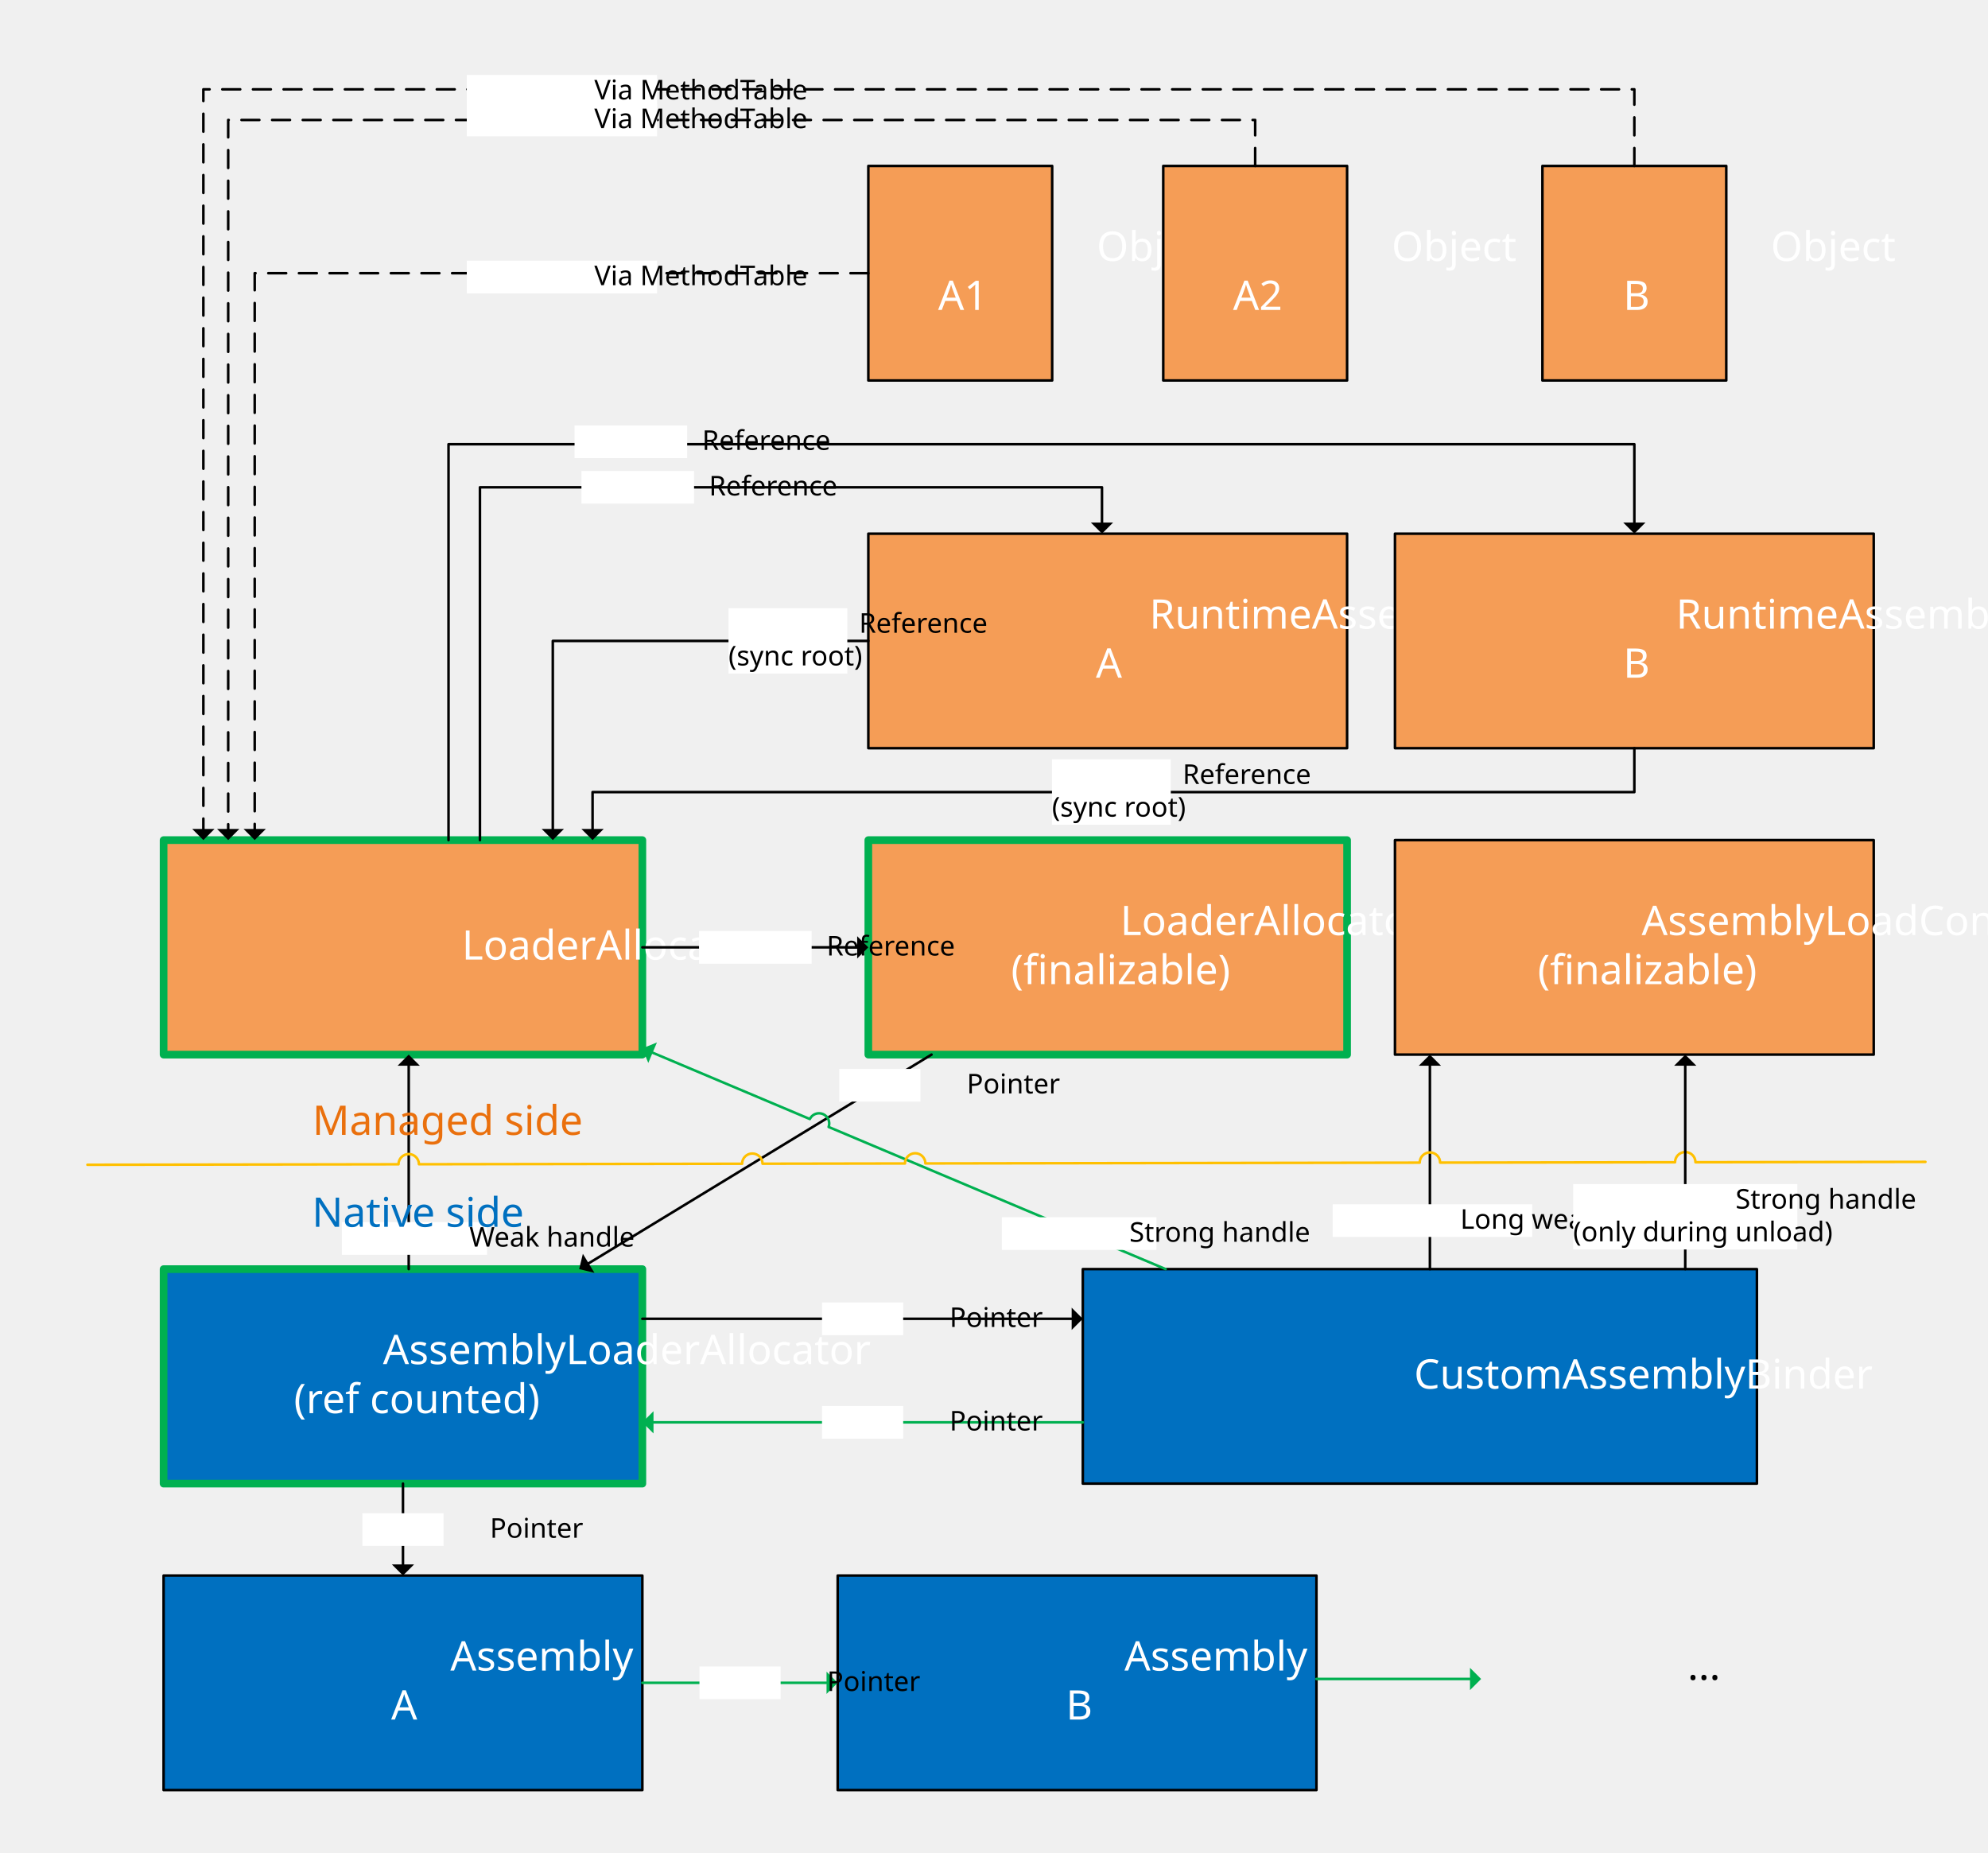
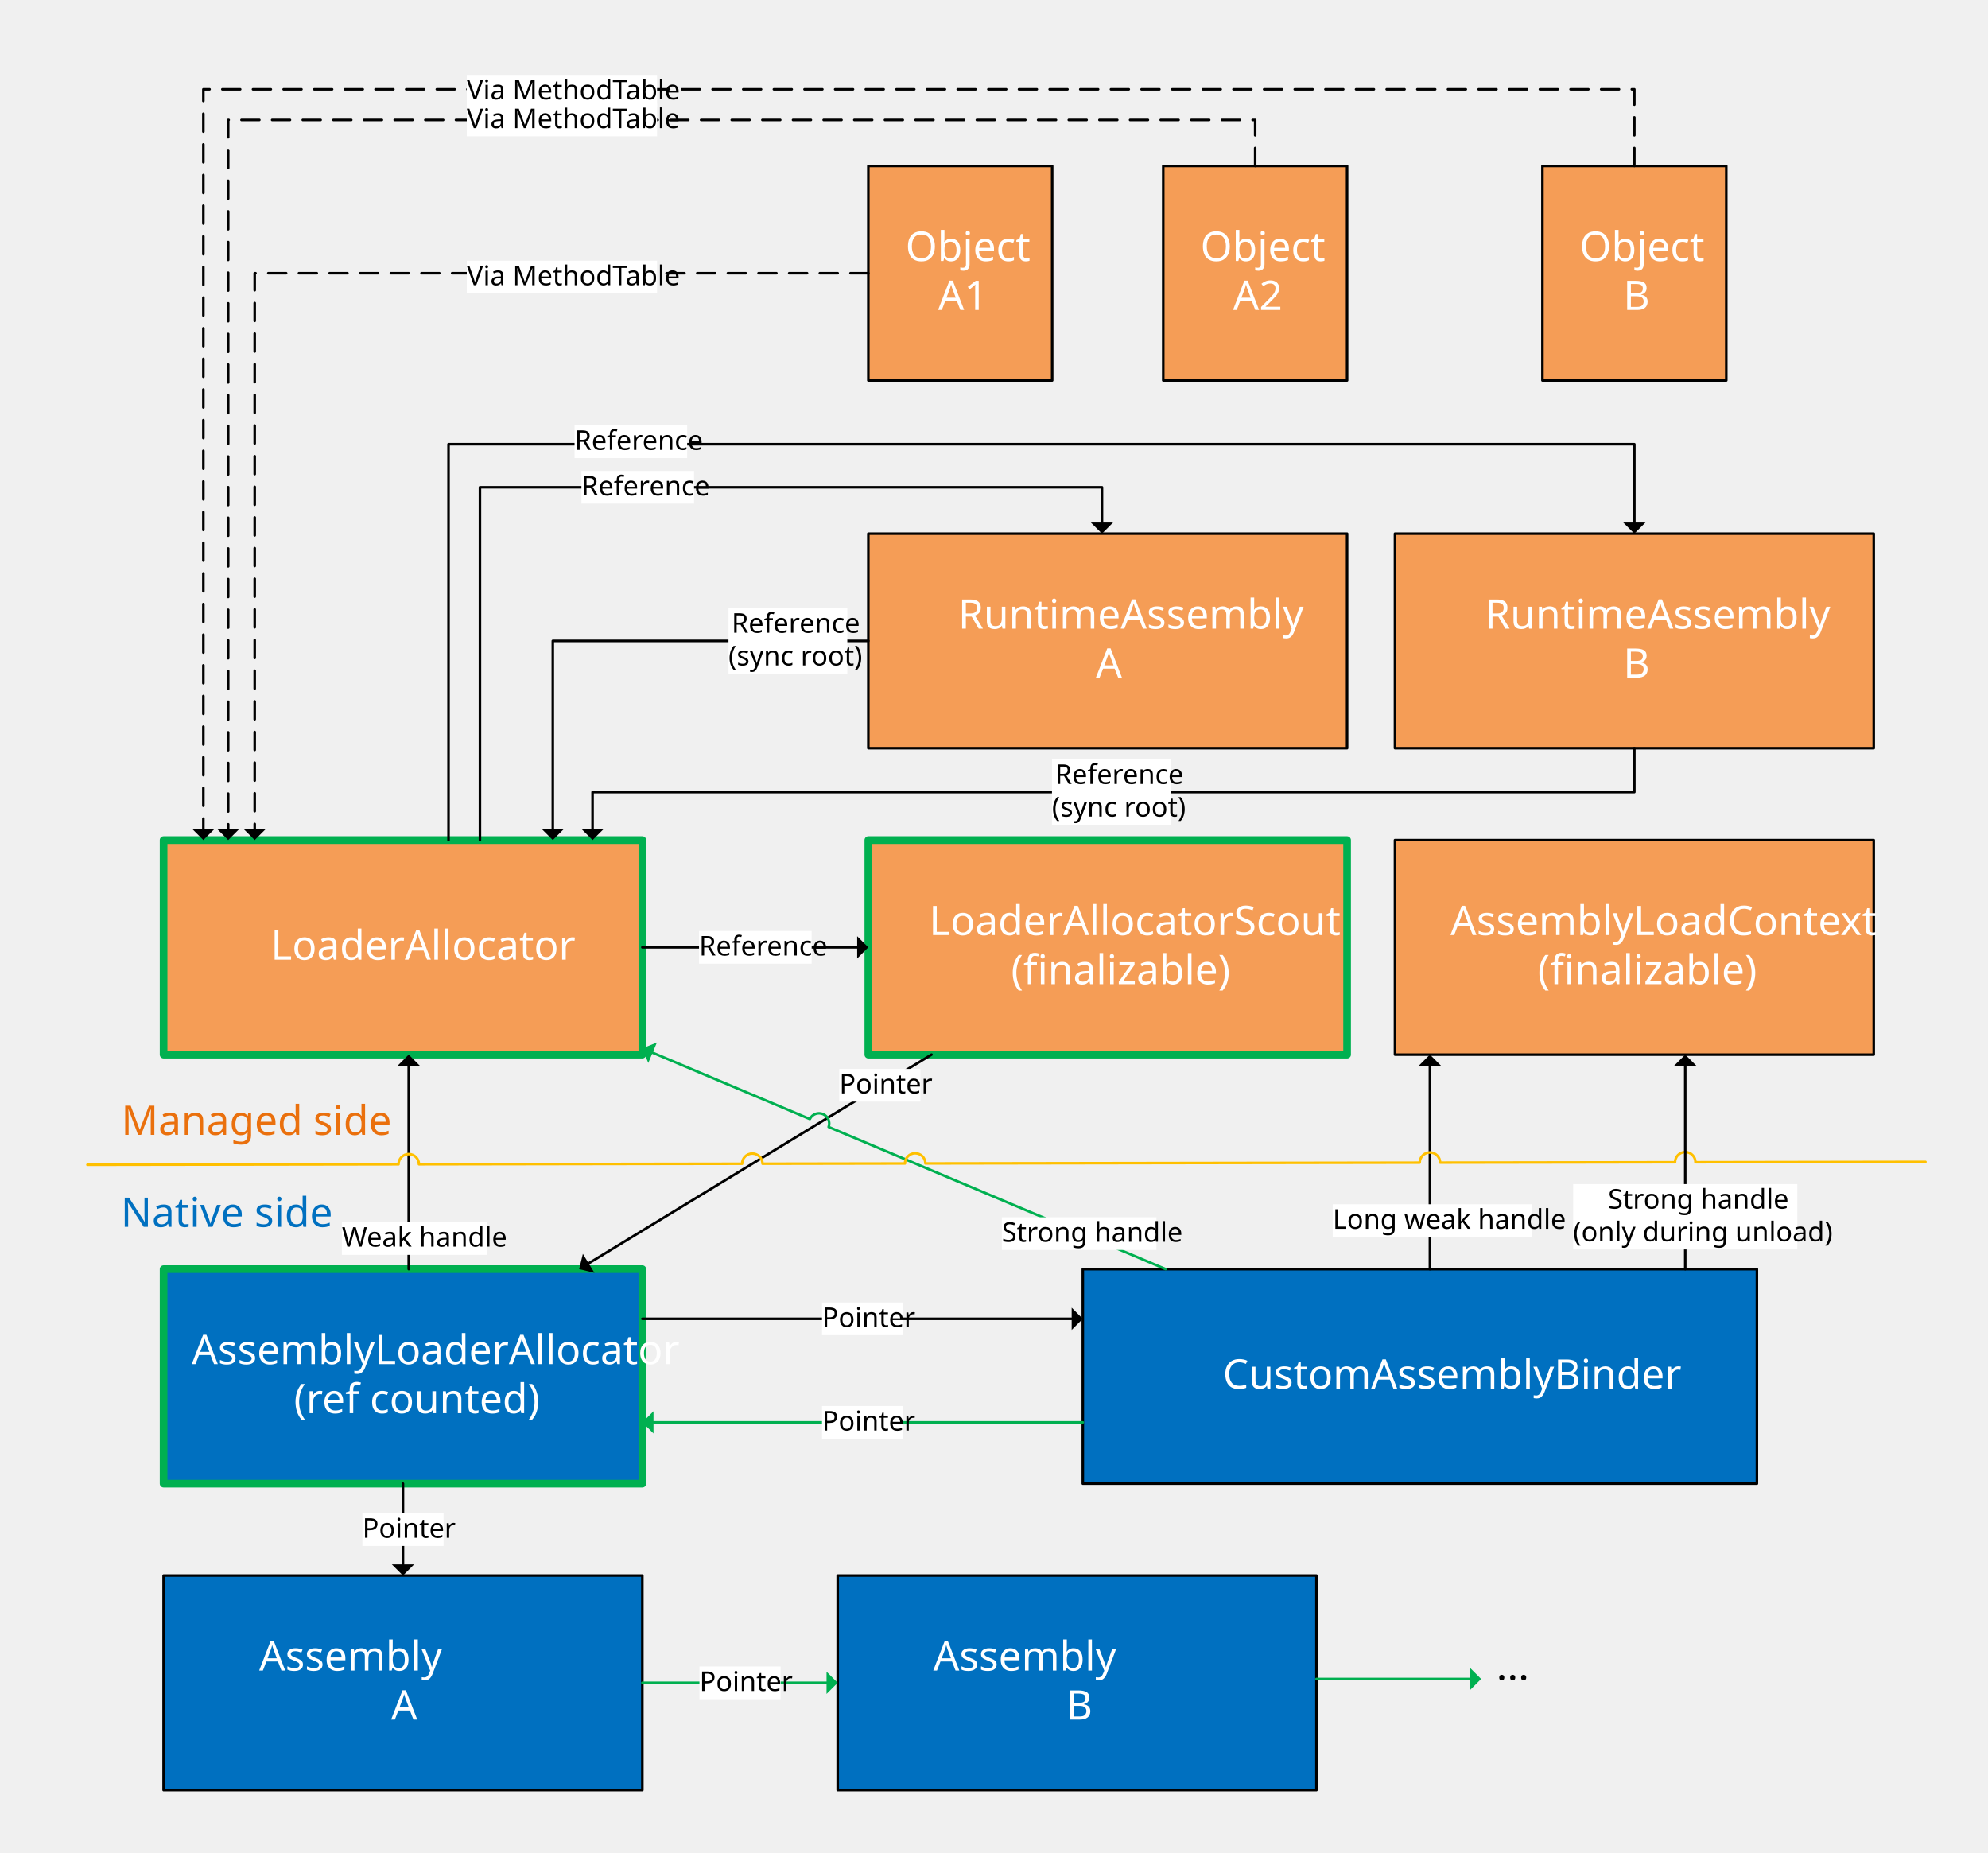
- <svg xmlns="http://www.w3.org/2000/svg" xmlns:ns1="http://schemas.microsoft.com/visio/2003/SVGExtensions/" xmlns:xlink="http://www.w3.org/1999/xlink" width="8.11in" height="7.557in" viewBox="0 0 583.926 544.114" xml:space="preserve" color-interpolation-filters="sRGB" class="st19">
-   <ns1:documentProperties ns1:langID="1033" ns1:viewMarkup="false">
-     <ns1:userDefs>
-       <ns1:ud ns1:nameU="msvNoAutoConnect" ns1:val="VT0(1):26" />
-     </ns1:userDefs>
-   </ns1:documentProperties>
-   <style type="text/css">
- 	
- 		.st1 {fill:#f59d56;stroke:#000000;stroke-linecap:round;stroke-linejoin:round;stroke-width:0.75}
- 		.st2 {fill:#ffffff;font-family:Calibri;font-size:1em}
- 		.st3 {font-size:1em}
- 		.st4 {fill:#f59d56;stroke:#00b050;stroke-linecap:round;stroke-linejoin:round;stroke-width:2.25}
- 		.st5 {fill:#0070c0;stroke:#00b050;stroke-linecap:round;stroke-linejoin:round;stroke-width:2.25}
- 		.st6 {fill:#0070c0;stroke:#000000;stroke-linecap:round;stroke-linejoin:round;stroke-width:0.75}
- 		.st7 {marker-end:url(#mrkr2-52);stroke:#000000;stroke-dasharray:5.25,3.75;stroke-linecap:round;stroke-linejoin:round;stroke-width:0.75}
- 		.st8 {fill:#000000;fill-opacity:1;stroke:#000000;stroke-opacity:1;stroke-width:0.229}
- 		.st9 {fill:#ffffff;stroke:none;stroke-linecap:butt;stroke-width:7.2}
- 		.st10 {fill:#000000;font-family:Calibri;font-size:0.667em}
- 		.st11 {marker-end:url(#mrkr2-52);stroke:#000000;stroke-linecap:round;stroke-linejoin:round;stroke-width:0.75}
- 		.st12 {marker-end:url(#mrkr2-125);stroke:#00b050;stroke-linecap:round;stroke-linejoin:round;stroke-width:0.75}
- 		.st13 {fill:#00b050;fill-opacity:1;stroke:#00b050;stroke-opacity:1;stroke-width:0.229}
- 		.st14 {fill:none;stroke:none;stroke-linecap:round;stroke-linejoin:round;stroke-width:0.75}
- 		.st15 {fill:#000000;font-family:Calibri;font-size:1em}
- 		.st16 {stroke:#ffc000;stroke-linecap:round;stroke-linejoin:round;stroke-width:0.75}
- 		.st17 {fill:#ea700d;font-family:Calibri;font-size:1em}
- 		.st18 {fill:#0070c0;font-family:Calibri;font-size:1em}
- 		.st19 {fill:none;fill-rule:evenodd;font-size:12px;overflow:visible;stroke-linecap:square;stroke-miterlimit:3}
- 	
- 	</style>
+ <svg xmlns="http://www.w3.org/2000/svg" xmlns:xlink="http://www.w3.org/1999/xlink" width="778.568" height="725.485" class="st19" color-interpolation-filters="sRGB" viewBox="0 0 583.926 544.114" xml:space="preserve">
+   <style type="text/css">.st1{fill:#f59d56;stroke:#000;stroke-linecap:round;stroke-linejoin:round;stroke-width:.75}.st2{fill:#fff;font-family:Calibri;font-size:1em}.st3{font-size:1em}.st4,.st5,.st6{stroke-linecap:round;stroke-linejoin:round}.st4{fill:#f59d56;stroke:#00b050;stroke-width:2.25}.st5,.st6{fill:#0070c0}.st5{stroke:#00b050;stroke-width:2.25}.st6{stroke-width:.75}.st6,.st7,.st8{stroke:#000}.st7{marker-end:url(#mrkr2-52);stroke-dasharray:5.25,3.75;stroke-linecap:round;stroke-linejoin:round;stroke-width:.75}.st8{fill:#000;fill-opacity:1;stroke-opacity:1;stroke-width:.229}.st9{fill:#fff;stroke:none;stroke-linecap:butt;stroke-width:7.2}.st10{fill:#000;font-family:Calibri;font-size:.667em}.st11{marker-end:url(#mrkr2-52);stroke:#000;stroke-linecap:round;stroke-linejoin:round;stroke-width:.75}.st12,.st13{stroke:#00b050}.st12{marker-end:url(#mrkr2-125);stroke-linecap:round;stroke-linejoin:round;stroke-width:.75}.st13{fill:#00b050;fill-opacity:1;stroke-opacity:1;stroke-width:.229}.st14{fill:none;stroke:none;stroke-linecap:round;stroke-linejoin:round;stroke-width:.75}.st15{fill:#000;font-family:Calibri;font-size:1em}.st16{stroke:#ffc000;stroke-linecap:round;stroke-linejoin:round;stroke-width:.75}.st17,.st18{fill:#ea700d;font-family:Calibri;font-size:1em}.st18{fill:#0070c0}.st19{fill:none;fill-rule:evenodd;font-size:12px;overflow:visible;stroke-linecap:square;stroke-miterlimit:3}</style>
  <defs id="Markers">
    <g id="lend2">
-       <path d="M 1 1 L 0 0 L 1 -1 L 1 1 " style="stroke:none" />
+       <path d="M 1 1 L 0 0 L 1 -1 L 1 1" style="stroke:none" />
    </g>
-     <marker id="mrkr2-52" class="st8" ns1:arrowType="2" ns1:arrowSize="2" ns1:setback="4.36" refX="-4.36" orient="auto" markerUnits="strokeWidth" overflow="visible">
-       <use xlink:href="#lend2" transform="scale(-4.36,-4.36) " />
+     <marker id="mrkr2-52" class="st8" markerUnits="strokeWidth" orient="auto" overflow="visible" refX="-4.36">
+       <use transform="scale(-4.36,-4.36)" xlink:href="#lend2" />
    </marker>
-     <marker id="mrkr2-125" class="st13" ns1:arrowType="2" ns1:arrowSize="2" ns1:setback="4.36" refX="-4.36" orient="auto" markerUnits="strokeWidth" overflow="visible">
-       <use xlink:href="#lend2" transform="scale(-4.36,-4.36) " />
+     <marker id="mrkr2-125" class="st13" markerUnits="strokeWidth" orient="auto" overflow="visible" refX="-4.36">
+       <use transform="scale(-4.36,-4.36)" xlink:href="#lend2" />
    </marker>
  </defs>
-   <g ns1:mID="0" ns1:index="1" ns1:groupContext="foregroundPage">
-     <ns1:pageProperties ns1:drawingScale="1" ns1:pageScale="1" ns1:drawingUnits="19" ns1:shadowOffsetX="9" ns1:shadowOffsetY="-9" />
-     <ns1:layer ns1:name="Connector" ns1:index="0" />
-     <g id="shape1-1" ns1:mID="1" ns1:groupContext="shape" transform="translate(255.051,-432.375)">
-       <ns1:textBlock ns1:margins="rect(4,4,4,4)" />
-       <ns1:textRect cx="27" cy="512.614" width="54" height="63" />
-       <rect x="0" y="481.114" width="54" height="63" class="st1" />
-       <text x="10.91" y="509.01" class="st2" ns1:langID="1033">
-         <ns1:paragraph ns1:horizAlign="1" />
-         <ns1:tabList />Object<ns1:newlineChar />
-         <tspan x="20.49" dy="1.2em" class="st3">A1</tspan>
+   <g>
+     <g id="shape1-1" transform="translate(255.051,-432.375)">
+       <rect width="54" height="63" x="0" y="481.114" class="st1" />
+       <text x="10.91" y="509.01" class="st2">Object<tspan x="20.49" class="st3" dy="1.2em">A1</tspan>
      </text>
    </g>
-     <g id="shape2-5" ns1:mID="2" ns1:groupContext="shape" transform="translate(341.676,-432.375)">
-       <ns1:textBlock ns1:margins="rect(4,4,4,4)" />
-       <ns1:textRect cx="27" cy="512.614" width="54" height="63" />
-       <rect x="0" y="481.114" width="54" height="63" class="st1" />
-       <text x="10.91" y="509.01" class="st2" ns1:langID="1033">
-         <ns1:paragraph ns1:horizAlign="1" />
-         <ns1:tabList />Object<ns1:newlineChar />
-         <tspan x="20.49" dy="1.2em" class="st3">A2</tspan>
+     <g id="shape2-5" transform="translate(341.676,-432.375)">
+       <rect width="54" height="63" x="0" y="481.114" class="st1" />
+       <text x="10.91" y="509.01" class="st2">Object<tspan x="20.49" class="st3" dy="1.2em">A2</tspan>
      </text>
    </g>
-     <g id="shape3-9" ns1:mID="3" ns1:groupContext="shape" transform="translate(453.051,-432.375)">
-       <ns1:textBlock ns1:margins="rect(4,4,4,4)" />
-       <ns1:textRect cx="27" cy="512.614" width="54" height="63" />
-       <rect x="0" y="481.114" width="54" height="63" class="st1" />
-       <text x="10.91" y="509.01" class="st2" ns1:langID="1033">
-         <ns1:paragraph ns1:horizAlign="1" />
-         <ns1:tabList />Object<ns1:newlineChar />
-         <tspan x="23.74" dy="1.2em" class="st3">B</tspan>
+     <g id="shape3-9" transform="translate(453.051,-432.375)">
+       <rect width="54" height="63" x="0" y="481.114" class="st1" />
+       <text x="10.91" y="509.01" class="st2">Object<tspan x="23.74" class="st3" dy="1.2em">B</tspan>
      </text>
    </g>
-     <g id="shape4-13" ns1:mID="4" ns1:groupContext="shape" transform="translate(255.051,-324.375)">
-       <ns1:textBlock ns1:margins="rect(4,4,4,4)" />
-       <ns1:textRect cx="70.312" cy="512.614" width="140.63" height="63" />
-       <rect x="0" y="481.114" width="140.625" height="63" class="st1" />
-       <text x="26.4" y="509.01" class="st2" ns1:langID="1033">
-         <ns1:paragraph ns1:horizAlign="1" />
-         <ns1:tabList />RuntimeAssembly<ns1:newlineChar />
-         <tspan x="66.84" dy="1.2em" class="st3">A</tspan>
+     <g id="shape4-13" transform="translate(255.051,-324.375)">
+       <rect width="140.625" height="63" x="0" y="481.114" class="st1" />
+       <text x="26.4" y="509.01" class="st2">RuntimeAssembly<tspan x="66.84" class="st3" dy="1.2em">A</tspan>
      </text>
    </g>
-     <g id="shape5-17" ns1:mID="5" ns1:groupContext="shape" transform="translate(409.738,-324.375)">
-       <ns1:textBlock ns1:margins="rect(4,4,4,4)" />
-       <ns1:textRect cx="70.312" cy="512.614" width="140.63" height="63" />
-       <rect x="0" y="481.114" width="140.625" height="63" class="st1" />
-       <text x="26.4" y="509.01" class="st2" ns1:langID="1033">
-         <ns1:paragraph ns1:horizAlign="1" />
-         <ns1:tabList />RuntimeAssembly<ns1:newlineChar />
-         <tspan x="67.05" dy="1.2em" class="st3">B</tspan>
+     <g id="shape5-17" transform="translate(409.738,-324.375)">
+       <rect width="140.625" height="63" x="0" y="481.114" class="st1" />
+       <text x="26.4" y="509.01" class="st2">RuntimeAssembly<tspan x="67.05" class="st3" dy="1.2em">B</tspan>
      </text>
    </g>
-     <g id="shape6-21" ns1:mID="6" ns1:groupContext="shape" transform="translate(48.0507,-234.375)">
-       <ns1:textBlock ns1:margins="rect(4,4,4,4)" />
-       <ns1:textRect cx="70.312" cy="512.614" width="140.63" height="63" />
-       <rect x="0" y="481.114" width="140.625" height="63" class="st4" />
-       <text x="31.46" y="516.21" class="st2" ns1:langID="1033">
-         <ns1:paragraph ns1:horizAlign="1" />
-         <ns1:tabList />LoaderAllocator</text>
+     <g id="shape6-21" transform="translate(48.0507,-234.375)">
+       <rect width="140.625" height="63" x="0" y="481.114" class="st4" />
+       <text x="31.46" y="516.21" class="st2">LoaderAllocator</text>
    </g>
-     <g id="shape7-24" ns1:mID="7" ns1:groupContext="shape" transform="translate(255.051,-234.375)">
-       <ns1:textBlock ns1:margins="rect(4,4,4,4)" />
-       <ns1:textRect cx="70.312" cy="512.614" width="140.63" height="63" />
-       <rect x="0" y="481.114" width="140.625" height="63" class="st4" />
-       <text x="17.84" y="509.01" class="st2" ns1:langID="1033">
-         <ns1:paragraph ns1:horizAlign="1" />
-         <ns1:tabList />LoaderAllocatorScout<ns1:newlineChar />
-         <tspan x="41.93" dy="1.2em" class="st3">(finalizable)</tspan>
+     <g id="shape7-24" transform="translate(255.051,-234.375)">
+       <rect width="140.625" height="63" x="0" y="481.114" class="st4" />
+       <text x="17.84" y="509.01" class="st2">LoaderAllocatorScout<tspan x="41.93" class="st3" dy="1.2em">(finalizable)</tspan>
      </text>
    </g>
-     <g id="shape8-28" ns1:mID="8" ns1:groupContext="shape" transform="translate(409.738,-234.375)">
-       <ns1:textBlock ns1:margins="rect(4,4,4,4)" />
-       <ns1:textRect cx="70.312" cy="512.614" width="140.63" height="63" />
-       <rect x="0" y="481.114" width="140.625" height="63" class="st1" />
-       <text x="16.29" y="509.01" class="st2" ns1:langID="1033">
-         <ns1:paragraph ns1:horizAlign="1" />
-         <ns1:tabList />AssemblyLoadContext<ns1:newlineChar />
-         <tspan x="41.93" dy="1.2em" class="st3">(finalizable)</tspan>
+     <g id="shape8-28" transform="translate(409.738,-234.375)">
+       <rect width="140.625" height="63" x="0" y="481.114" class="st1" />
+       <text x="16.29" y="509.01" class="st2">AssemblyLoadContext<tspan x="41.93" class="st3" dy="1.2em">(finalizable)</tspan>
      </text>
    </g>
-     <g id="shape9-32" ns1:mID="9" ns1:groupContext="shape" transform="translate(48.0507,-108.375)">
-       <ns1:textBlock ns1:margins="rect(4,4,4,4)" />
-       <ns1:textRect cx="70.312" cy="512.614" width="140.63" height="63" />
-       <rect x="0" y="481.114" width="140.625" height="63" class="st5" />
-       <text x="8.27" y="509.01" class="st2" ns1:langID="1033">
-         <ns1:paragraph ns1:horizAlign="1" />
-         <ns1:tabList />AssemblyLoaderAllocator<ns1:newlineChar />
-         <tspan x="38.26" dy="1.2em" class="st3">(ref counted)</tspan>
+     <g id="shape9-32" transform="translate(48.0507,-108.375)">
+       <rect width="140.625" height="63" x="0" y="481.114" class="st5" />
+       <text x="8.27" y="509.01" class="st2">AssemblyLoaderAllocator<tspan x="38.26" class="st3" dy="1.2em">(ref counted)</tspan>
      </text>
    </g>
-     <g id="shape10-36" ns1:mID="10" ns1:groupContext="shape" transform="translate(318.051,-108.375)">
-       <ns1:textBlock ns1:margins="rect(4,4,4,4)" />
-       <ns1:textRect cx="99" cy="512.614" width="198" height="63" />
-       <rect x="0" y="481.114" width="198" height="63" class="st6" />
-       <text x="41.12" y="516.21" class="st2" ns1:langID="1033">
-         <ns1:paragraph ns1:horizAlign="1" />
-         <ns1:tabList />CustomAssemblyBinder</text>
+     <g id="shape10-36" transform="translate(318.051,-108.375)">
+       <rect width="198" height="63" x="0" y="481.114" class="st6" />
+       <text x="41.12" y="516.21" class="st2">CustomAssemblyBinder</text>
    </g>
-     <g id="shape11-39" ns1:mID="11" ns1:groupContext="shape" transform="translate(48.0507,-18.375)">
-       <ns1:textBlock ns1:margins="rect(4,4,4,4)" />
-       <ns1:textRect cx="70.312" cy="512.614" width="140.63" height="63" />
-       <rect x="0" y="481.114" width="140.625" height="63" class="st6" />
-       <text x="28.07" y="509.01" class="st2" ns1:langID="1033">
-         <ns1:paragraph ns1:horizAlign="1" />
-         <ns1:tabList />Assembly<ns1:newlineChar />
-         <tspan x="66.84" dy="1.2em" class="st3">A</tspan>
+     <g id="shape11-39" transform="translate(48.0507,-18.375)">
+       <rect width="140.625" height="63" x="0" y="481.114" class="st6" />
+       <text x="28.07" y="509.01" class="st2">Assembly<tspan x="66.84" class="st3" dy="1.2em">A</tspan>
      </text>
    </g>
-     <g id="shape12-43" ns1:mID="12" ns1:groupContext="shape" transform="translate(246.051,-18.375)">
-       <ns1:textBlock ns1:margins="rect(4,4,4,4)" />
-       <ns1:textRect cx="70.312" cy="512.614" width="140.63" height="63" />
-       <rect x="0" y="481.114" width="140.625" height="63" class="st6" />
-       <text x="28.07" y="509.01" class="st2" ns1:langID="1033">
-         <ns1:paragraph ns1:horizAlign="1" />
-         <ns1:tabList />Assembly<ns1:newlineChar />
-         <tspan x="67.05" dy="1.2em" class="st3">B</tspan>
+     <g id="shape12-43" transform="translate(246.051,-18.375)">
+       <rect width="140.625" height="63" x="0" y="481.114" class="st6" />
+       <text x="28.07" y="509.01" class="st2">Assembly<tspan x="67.05" class="st3" dy="1.2em">B</tspan>
      </text>
    </g>
-     <g id="shape14-47" ns1:mID="14" ns1:groupContext="shape" ns1:layerMember="0" transform="translate(255.051,-463.875)">
-       <ns1:textBlock ns1:margins="rect(4,4,4,4)" />
-       <ns1:textRect cx="-90" cy="545.239" width="65.71" height="17.604" />
+     <g id="shape14-47" transform="translate(255.051,-463.875)">
      <path d="M0 544.11 L-180.24 544.11 L-180.24 707.34" class="st7" />
-       <rect ns1:rectContext="textBkgnd" x="-117.945" y="540.44" width="55.89" height="9.6" class="st9" />
-       <text x="-117.94" y="547.64" class="st10" ns1:langID="1033">
-         <ns1:paragraph ns1:horizAlign="1" />
-         <ns1:tabList />Via MethodTable</text>
+       <rect width="55.89" height="9.6" x="-117.945" y="540.44" class="st9" />
+       <text x="-117.94" y="547.64" class="st10">Via MethodTable</text>
    </g>
-     <g id="shape15-55" ns1:mID="15" ns1:groupContext="shape" ns1:layerMember="0" transform="translate(368.676,-495.375)">
-       <ns1:textBlock ns1:margins="rect(4,4,4,4)" />
-       <ns1:textRect cx="-203.625" cy="530.614" width="65.71" height="17.604" />
+     <g id="shape15-55" transform="translate(368.676,-495.375)">
      <path d="M0 544.11 L0 530.61 L-301.65 530.61 L-301.65 738.84" class="st7" />
-       <rect ns1:rectContext="textBkgnd" x="-231.57" y="525.815" width="55.89" height="9.6" class="st9" />
-       <text x="-231.57" y="533.01" class="st10" ns1:langID="1033">
-         <ns1:paragraph ns1:horizAlign="1" />
-         <ns1:tabList />Via MethodTable</text>
+       <rect width="55.89" height="9.6" x="-231.57" y="525.815" class="st9" />
+       <text x="-231.57" y="533.01" class="st10">Via MethodTable</text>
    </g>
-     <g id="shape16-62" ns1:mID="16" ns1:groupContext="shape" ns1:layerMember="0" transform="translate(480.051,-495.375)">
-       <ns1:textBlock ns1:margins="rect(4,4,4,4)" />
-       <ns1:textRect cx="-315" cy="522.177" width="65.71" height="17.604" />
+     <g id="shape16-62" transform="translate(480.051,-495.375)">
      <path d="M0 544.11 L0 521.61 L-420.32 521.61 L-420.32 738.84" class="st7" />
-       <rect ns1:rectContext="textBkgnd" x="-342.945" y="517.377" width="55.89" height="9.6" class="st9" />
-       <text x="-342.94" y="524.58" class="st10" ns1:langID="1033">
-         <ns1:paragraph ns1:horizAlign="1" />
-         <ns1:tabList />Via MethodTable</text>
+       <rect width="55.89" height="9.6" x="-342.945" y="517.377" class="st9" />
+       <text x="-342.94" y="524.58" class="st10">Via MethodTable</text>
    </g>
-     <g id="shape21-69" ns1:mID="21" ns1:groupContext="shape" ns1:layerMember="0" transform="translate(131.742,-297.375)">
-       <ns1:textBlock ns1:margins="rect(4,4,4,4)" />
-       <ns1:textRect cx="53.559" cy="427.114" width="42.9" height="17.604" />
+     <g id="shape21-69" transform="translate(131.742,-297.375)">
      <path d="M0 544.11 L0 427.84 L348.31 427.84 L348.31 450.84" class="st11" />
-       <rect ns1:rectContext="textBkgnd" x="37.019" y="422.315" width="33.081" height="9.6" class="st9" />
-       <text x="37.02" y="429.51" class="st10" ns1:langID="1033">
-         <ns1:paragraph ns1:horizAlign="1" />
-         <ns1:tabList />Reference</text>
+       <rect width="33.081" height="9.6" x="37.019" y="422.315" class="st9" />
+       <text x="37.02" y="429.51" class="st10">Reference</text>
    </g>
-     <g id="shape22-76" ns1:mID="22" ns1:groupContext="shape" ns1:layerMember="0" transform="translate(140.97,-297.375)">
-       <ns1:textBlock ns1:margins="rect(4,4,4,4)" />
-       <ns1:textRect cx="46.353" cy="440.493" width="42.9" height="17.604" />
+     <g id="shape22-76" transform="translate(140.97,-297.375)">
      <path d="M0 544.11 L0 440.49 L182.71 440.49 L182.71 450.84" class="st11" />
-       <rect ns1:rectContext="textBkgnd" x="29.812" y="435.693" width="33.081" height="9.6" class="st9" />
-       <text x="29.81" y="442.89" class="st10" ns1:langID="1033">
-         <ns1:paragraph ns1:horizAlign="1" />
-         <ns1:tabList />Reference</text>
+       <rect width="33.081" height="9.6" x="29.812" y="435.693" class="st9" />
+       <text x="29.81" y="442.89" class="st10">Reference</text>
    </g>
-     <g id="shape23-83" ns1:mID="23" ns1:groupContext="shape" ns1:layerMember="0" transform="translate(255.051,-355.875)">
-       <ns1:textBlock ns1:margins="rect(4,4,4,4)" />
-       <ns1:textRect cx="-23.625" cy="544.114" width="44.72" height="27.203" />
+     <g id="shape23-83" transform="translate(255.051,-355.875)">
      <path d="M0 544.11 L-92.68 544.11 L-92.68 599.34" class="st11" />
-       <rect ns1:rectContext="textBkgnd" x="-41.076" y="534.515" width="34.902" height="19.2" class="st9" />
-       <text x="-40.17" y="541.71" class="st10" ns1:langID="1033">
-         <ns1:paragraph ns1:horizAlign="1" />
-         <ns1:tabList />Reference<ns1:newlineChar />
-         <tspan x="-41.08" dy="1.2em" class="st3">(sync root)</tspan>
+       <rect width="34.902" height="19.2" x="-41.076" y="534.515" class="st9" />
+       <text x="-40.17" y="541.71" class="st10">Reference<tspan x="-41.08" class="st3" dy="1.2em">(sync root)</tspan>
      </text>
    </g>
-     <g id="shape24-91" ns1:mID="24" ns1:groupContext="shape" ns1:layerMember="0" transform="translate(480.051,-324.375)">
-       <ns1:textBlock ns1:margins="rect(4,4,4,4)" />
-       <ns1:textRect cx="-153.608" cy="557.006" width="44.72" height="27.203" />
+     <g id="shape24-91" transform="translate(480.051,-324.375)">
      <path d="M0 544.11 L0 557.01 L-306 557.01 L-306 567.84" class="st11" />
-       <rect ns1:rectContext="textBkgnd" x="-171.059" y="547.406" width="34.902" height="19.2" class="st9" />
-       <text x="-170.15" y="554.61" class="st10" ns1:langID="1033">
-         <ns1:paragraph ns1:horizAlign="1" />
-         <ns1:tabList />Reference<ns1:newlineChar />
-         <tspan x="-171.06" dy="1.2em" class="st3">(sync root)</tspan>
+       <rect width="34.902" height="19.2" x="-171.059" y="547.406" class="st9" />
+       <text x="-170.15" y="554.61" class="st10">Reference<tspan x="-171.06" class="st3" dy="1.2em">(sync root)</tspan>
      </text>
    </g>
-     <g id="shape25-99" ns1:mID="25" ns1:groupContext="shape" ns1:layerMember="0" transform="translate(188.676,-256.875)">
-       <ns1:textBlock ns1:margins="rect(4,4,4,4)" />
-       <ns1:textRect cx="33.188" cy="535.114" width="42.9" height="17.604" />
+     <g id="shape25-99" transform="translate(188.676,-256.875)">
      <path d="M0 535.11 L63.1 535.11" class="st11" />
-       <rect ns1:rectContext="textBkgnd" x="16.647" y="530.315" width="33.081" height="9.6" class="st9" />
-       <text x="16.65" y="537.51" class="st10" ns1:langID="1033">
-         <ns1:paragraph ns1:horizAlign="1" />
-         <ns1:tabList />Reference</text>
+       <rect width="33.081" height="9.6" x="16.647" y="530.315" class="st9" />
+       <text x="16.65" y="537.51" class="st10">Reference</text>
    </g>
-     <g id="shape26-106" ns1:mID="26" ns1:groupContext="shape" ns1:layerMember="0" transform="translate(111.051,-171.375)">
-       <ns1:textBlock ns1:margins="rect(4,4,4,4)" />
-       <ns1:textRect cx="10.688" cy="535.114" width="52.45" height="17.604" />
+     <g id="shape26-106" transform="translate(111.051,-171.375)">
      <path d="M9 544.11 L9 484.38" class="st11" />
-       <rect ns1:rectContext="textBkgnd" x="-10.629" y="530.315" width="42.632" height="9.6" class="st9" />
-       <text x="-10.63" y="537.51" class="st10" ns1:langID="1033">
-         <ns1:paragraph ns1:horizAlign="1" />
-         <ns1:tabList />Weak handle</text>
+       <rect width="42.632" height="9.6" x="-10.629" y="530.315" class="st9" />
+       <text x="-10.63" y="537.51" class="st10">Weak handle</text>
    </g>
-     <g id="shape27-113" ns1:mID="27" ns1:groupContext="shape" ns1:layerMember="0" transform="translate(188.676,-147.78)">
-       <ns1:textBlock ns1:margins="rect(4,4,4,4)" />
-       <ns1:textRect cx="64.688" cy="535.114" width="40" height="17.604" />
+     <g id="shape27-113" transform="translate(188.676,-147.78)">
      <path d="M0 535.11 L126.1 535.11" class="st11" />
-       <rect ns1:rectContext="textBkgnd" x="52.768" y="530.315" width="23.84" height="9.6" class="st9" />
-       <text x="52.77" y="537.51" class="st10" ns1:langID="1033">
-         <ns1:paragraph ns1:horizAlign="1" />
-         <ns1:tabList />Pointer</text>
+       <rect width="23.84" height="9.6" x="52.768" y="530.315" class="st9" />
+       <text x="52.77" y="537.51" class="st10">Pointer</text>
    </g>
-     <g id="shape28-120" ns1:mID="28" ns1:groupContext="shape" ns1:layerMember="0" transform="translate(318.051,-117.375)">
-       <ns1:textBlock ns1:margins="rect(4,4,4,4)" />
-       <ns1:textRect cx="-64.688" cy="535.114" width="40" height="17.604" />
+     <g id="shape28-120" transform="translate(318.051,-117.375)">
      <path d="M0 535.11 L-126.1 535.11" class="st12" />
-       <rect ns1:rectContext="textBkgnd" x="-76.607" y="530.315" width="23.84" height="9.6" class="st9" />
-       <text x="-76.61" y="537.51" class="st10" ns1:langID="1033">
-         <ns1:paragraph ns1:horizAlign="1" />
-         <ns1:tabList />Pointer</text>
+       <rect width="23.84" height="9.6" x="-76.607" y="530.315" class="st9" />
+       <text x="-76.61" y="537.51" class="st10">Pointer</text>
    </g>
-     <g id="shape29-128" ns1:mID="29" ns1:groupContext="shape" ns1:layerMember="0" transform="translate(109.363,-108.375)">
-       <ns1:textBlock ns1:margins="rect(4,4,4,4)" />
-       <ns1:textRect cx="9" cy="557.614" width="40" height="17.604" />
+     <g id="shape29-128" transform="translate(109.363,-108.375)">
      <path d="M9 544.11 L9 567.84" class="st11" />
-       <rect ns1:rectContext="textBkgnd" x="-2.92" y="552.815" width="23.84" height="9.6" class="st9" />
-       <text x="-2.92" y="560.01" class="st10" ns1:langID="1033">
-         <ns1:paragraph ns1:horizAlign="1" />
-         <ns1:tabList />Pointer</text>
+       <rect width="23.84" height="9.6" x="-2.92" y="552.815" class="st9" />
+       <text x="-2.92" y="560.01" class="st10">Pointer</text>
    </g>
-     <g id="shape30-135" ns1:mID="30" ns1:groupContext="shape" ns1:layerMember="0" transform="translate(188.676,-40.875)">
-       <ns1:textBlock ns1:margins="rect(4,4,4,4)" />
-       <ns1:textRect cx="28.688" cy="535.114" width="40" height="17.604" />
+     <g id="shape30-135" transform="translate(188.676,-40.875)">
      <path d="M0 535.11 L54.1 535.11" class="st12" />
-       <rect ns1:rectContext="textBkgnd" x="16.768" y="530.315" width="23.84" height="9.6" class="st9" />
-       <text x="16.77" y="537.51" class="st10" ns1:langID="1033">
-         <ns1:paragraph ns1:horizAlign="1" />
-         <ns1:tabList />Pointer</text>
+       <rect width="23.84" height="9.6" x="16.768" y="530.315" class="st9" />
+       <text x="16.77" y="537.51" class="st10">Pointer</text>
    </g>
-     <g id="shape31-142" ns1:mID="31" ns1:groupContext="shape" ns1:layerMember="0" transform="translate(386.676,-42)">
+     <g id="shape31-142" transform="translate(386.676,-42)">
      <path d="M0 535.11 L45.1 535.11" class="st12" />
    </g>
-     <g id="shape32-147" ns1:mID="32" ns1:groupContext="shape" ns1:layerMember="0" transform="translate(410.999,-171.375)">
-       <ns1:textBlock ns1:margins="rect(4,4,4,4)" />
-       <ns1:textRect cx="9.751" cy="529.864" width="68.41" height="17.604" />
+     <g id="shape32-147" transform="translate(410.999,-171.375)">
      <path d="M9 544.11 L9 484.38" class="st11" />
-       <rect ns1:rectContext="textBkgnd" x="-19.545" y="525.065" width="58.593" height="9.6" class="st9" />
-       <text x="-19.55" y="532.26" class="st10" ns1:langID="1033">
-         <ns1:paragraph ns1:horizAlign="1" />
-         <ns1:tabList />Long weak handle</text>
+       <rect width="58.593" height="9.6" x="-19.545" y="525.065" class="st9" />
+       <text x="-19.55" y="532.26" class="st10">Long weak handle</text>
    </g>
-     <g id="shape33-154" ns1:mID="33" ns1:groupContext="shape" ns1:layerMember="0" transform="translate(273.613,-234.375)">
-       <ns1:textBlock ns1:margins="rect(4,4,4,4)" />
-       <ns1:textRect cx="-15.188" cy="553.114" width="40" height="17.604" />
+     <g id="shape33-154" transform="translate(273.613,-234.375)">
      <path d="M0 544.11 L-100.71 605.41" class="st11" />
-       <rect ns1:rectContext="textBkgnd" x="-27.107" y="548.315" width="23.84" height="9.6" class="st9" />
-       <text x="-27.11" y="555.51" class="st10" ns1:langID="1033">
-         <ns1:paragraph ns1:horizAlign="1" />
-         <ns1:tabList />Pointer</text>
+       <rect width="23.84" height="9.6" x="-27.107" y="548.315" class="st9" />
+       <text x="-27.11" y="555.51" class="st10">Pointer</text>
    </g>
-     <g id="shape34-161" ns1:mID="34" ns1:groupContext="shape" ns1:layerMember="0" transform="translate(342.379,-171.375)">
-       <ns1:textBlock ns1:margins="rect(4,4,4,4)" />
-       <ns1:textRect cx="-25.406" cy="533.679" width="55.22" height="17.604" />
+     <g id="shape34-161" transform="translate(342.379,-171.375)">
      <path d="M0 544.11 L-98.99 502.36 A3 3 -180 0 0 -104.51 500.03 L-150.69 480.55" class="st12" />
-       <rect ns1:rectContext="textBkgnd" x="-48.105" y="528.879" width="45.398" height="9.6" class="st9" />
-       <text x="-48.11" y="536.08" class="st10" ns1:langID="1033">
-         <ns1:paragraph ns1:horizAlign="1" />
-         <ns1:tabList />Strong handle</text>
+       <rect width="45.398" height="9.6" x="-48.105" y="528.879" class="st9" />
+       <text x="-48.11" y="536.08" class="st10">Strong handle</text>
    </g>
-     <g id="shape35-168" ns1:mID="35" ns1:groupContext="shape" transform="translate(431.676,-43.0313)">
-       <ns1:textBlock ns1:margins="rect(4,4,4,4)" />
-       <ns1:textRect cx="12.375" cy="532.771" width="24.75" height="22.688" />
-       <rect x="0" y="521.427" width="24.75" height="22.688" class="st14" />
-       <text x="7.83" y="536.37" class="st15" ns1:langID="1033">
-         <ns1:paragraph ns1:horizAlign="1" />
-         <ns1:tabList />...</text>
+     <g id="shape35-168" transform="translate(431.676,-43.0313)">
+       <rect width="24.75" height="22.688" x="0" y="521.427" class="st14" />
+       <text x="7.83" y="536.37" class="st15">...</text>
    </g>
-     <g id="shape36-171" ns1:mID="36" ns1:groupContext="shape" ns1:layerMember="0" transform="translate(25.6723,-193.449)">
-       <path d="M0 535.54 L91.38 535.4 A3 3 0 1 1 97.38 535.39 L192.3 535.24 A3 3 0 1 1 198.3 535.23 L240.14 535.16 A3 3 0 0        1 246.14 535.15 L391.33 534.92 A3 3 0 1 1 397.33 534.91 L466.33 534.8 A3 3 0 0 1 472.33 534.8 L539.88 534.69" class="st16" />
+     <g id="shape36-171" transform="translate(25.6723,-193.449)">
+       <path d="M0 535.54 L91.38 535.4 A3 3 0 1 1 97.38 535.39 L192.3 535.24 A3 3 0 1 1 198.3 535.23 L240.14 535.16 A3 3 0 0 1 246.14 535.15 L391.33 534.92 A3 3 0 1 1 397.33 534.91 L466.33 534.8 A3 3 0 0 1 472.33 534.8 L539.88 534.69" class="st16" />
    </g>
-     <g id="shape37-174" ns1:mID="37" ns1:groupContext="shape" transform="translate(25.6723,-207.375)">
-       <ns1:textBlock ns1:margins="rect(4,4,4,4)" />
-       <ns1:textRect cx="44.156" cy="537.083" width="88.32" height="14.062" />
-       <rect x="0" y="530.052" width="88.312" height="14.062" class="st14" />
-       <text x="9.95" y="540.68" class="st17" ns1:langID="1033">
-         <ns1:paragraph ns1:horizAlign="1" />
-         <ns1:tabList />Managed side</text>
+     <g id="shape37-174" transform="translate(25.6723,-207.375)">
+       <rect width="88.313" height="14.063" x="0" y="530.052" class="st14" />
+       <text x="9.95" y="540.68" class="st17">Managed side</text>
    </g>
-     <g id="shape38-177" ns1:mID="38" ns1:groupContext="shape" transform="translate(18.375,-180.375)">
-       <ns1:textBlock ns1:margins="rect(4,4,4,4)" />
-       <ns1:textRect cx="44.156" cy="537.083" width="88.32" height="14.062" />
-       <rect x="0" y="530.052" width="88.312" height="14.062" class="st14" />
-       <text x="17.11" y="540.68" class="st18" ns1:langID="1033">
-         <ns1:paragraph ns1:horizAlign="1" />
-         <ns1:tabList />Native side</text>
+     <g id="shape38-177" transform="translate(18.375,-180.375)">
+       <rect width="88.313" height="14.063" x="0" y="530.052" class="st14" />
+       <text x="17.11" y="540.68" class="st18">Native side</text>
    </g>
-     <g id="shape39-180" ns1:mID="39" ns1:groupContext="shape" ns1:layerMember="0" transform="translate(486,-171.375)">
-       <ns1:textBlock ns1:margins="rect(4,4,4,4)" />
-       <ns1:textRect cx="9" cy="528.739" width="75.66" height="27.203" />
+     <g id="shape39-180" transform="translate(486,-171.375)">
      <path d="M9 544.11 L9 484.38" class="st11" />
-       <rect ns1:rectContext="textBkgnd" x="-23.922" y="519.14" width="65.843" height="19.2" class="st9" />
-       <text x="-13.7" y="526.34" class="st10" ns1:langID="1033">
-         <ns1:paragraph ns1:horizAlign="1" />
-         <ns1:tabList />Strong handle<ns1:newlineChar />
-         <tspan x="-23.92" dy="1.2em" class="st3">(only during unload)</tspan>
+       <rect width="65.843" height="19.2" x="-23.922" y="519.14" class="st9" />
+       <text x="-13.7" y="526.34" class="st10">Strong handle<tspan x="-23.92" class="st3" dy="1.2em">(only during unload)</tspan>
      </text>
    </g>
  </g>
</svg>
